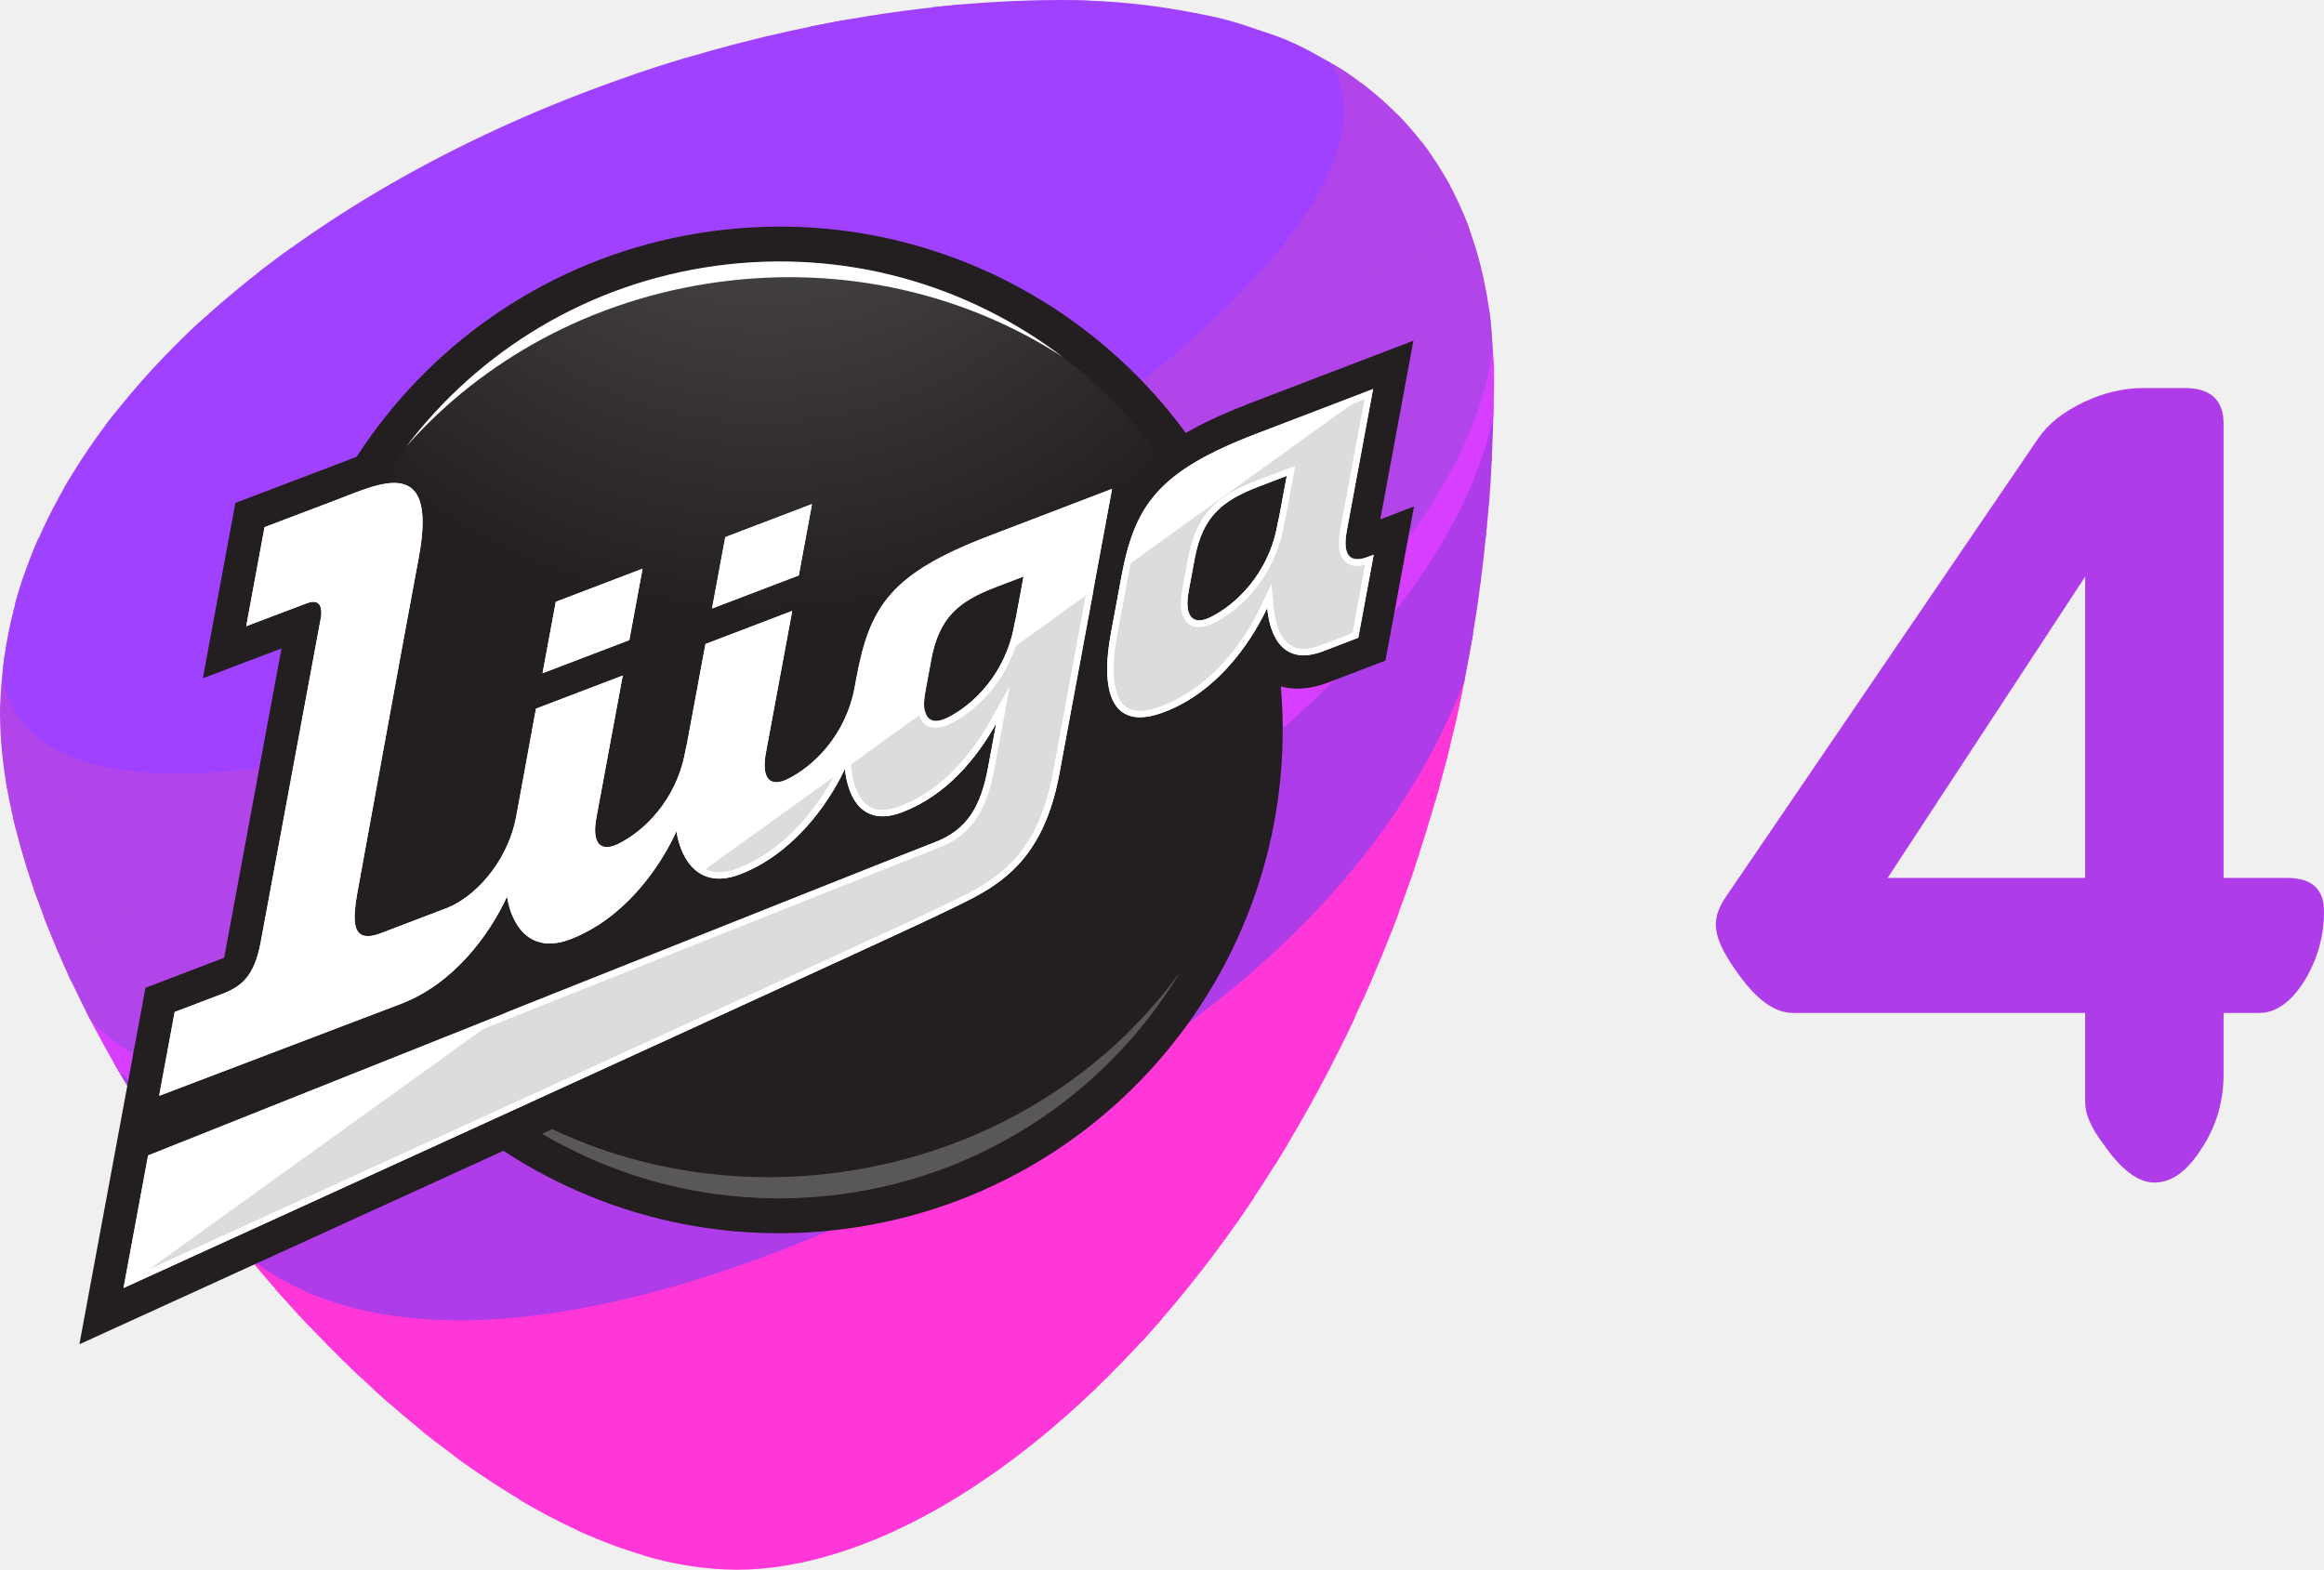
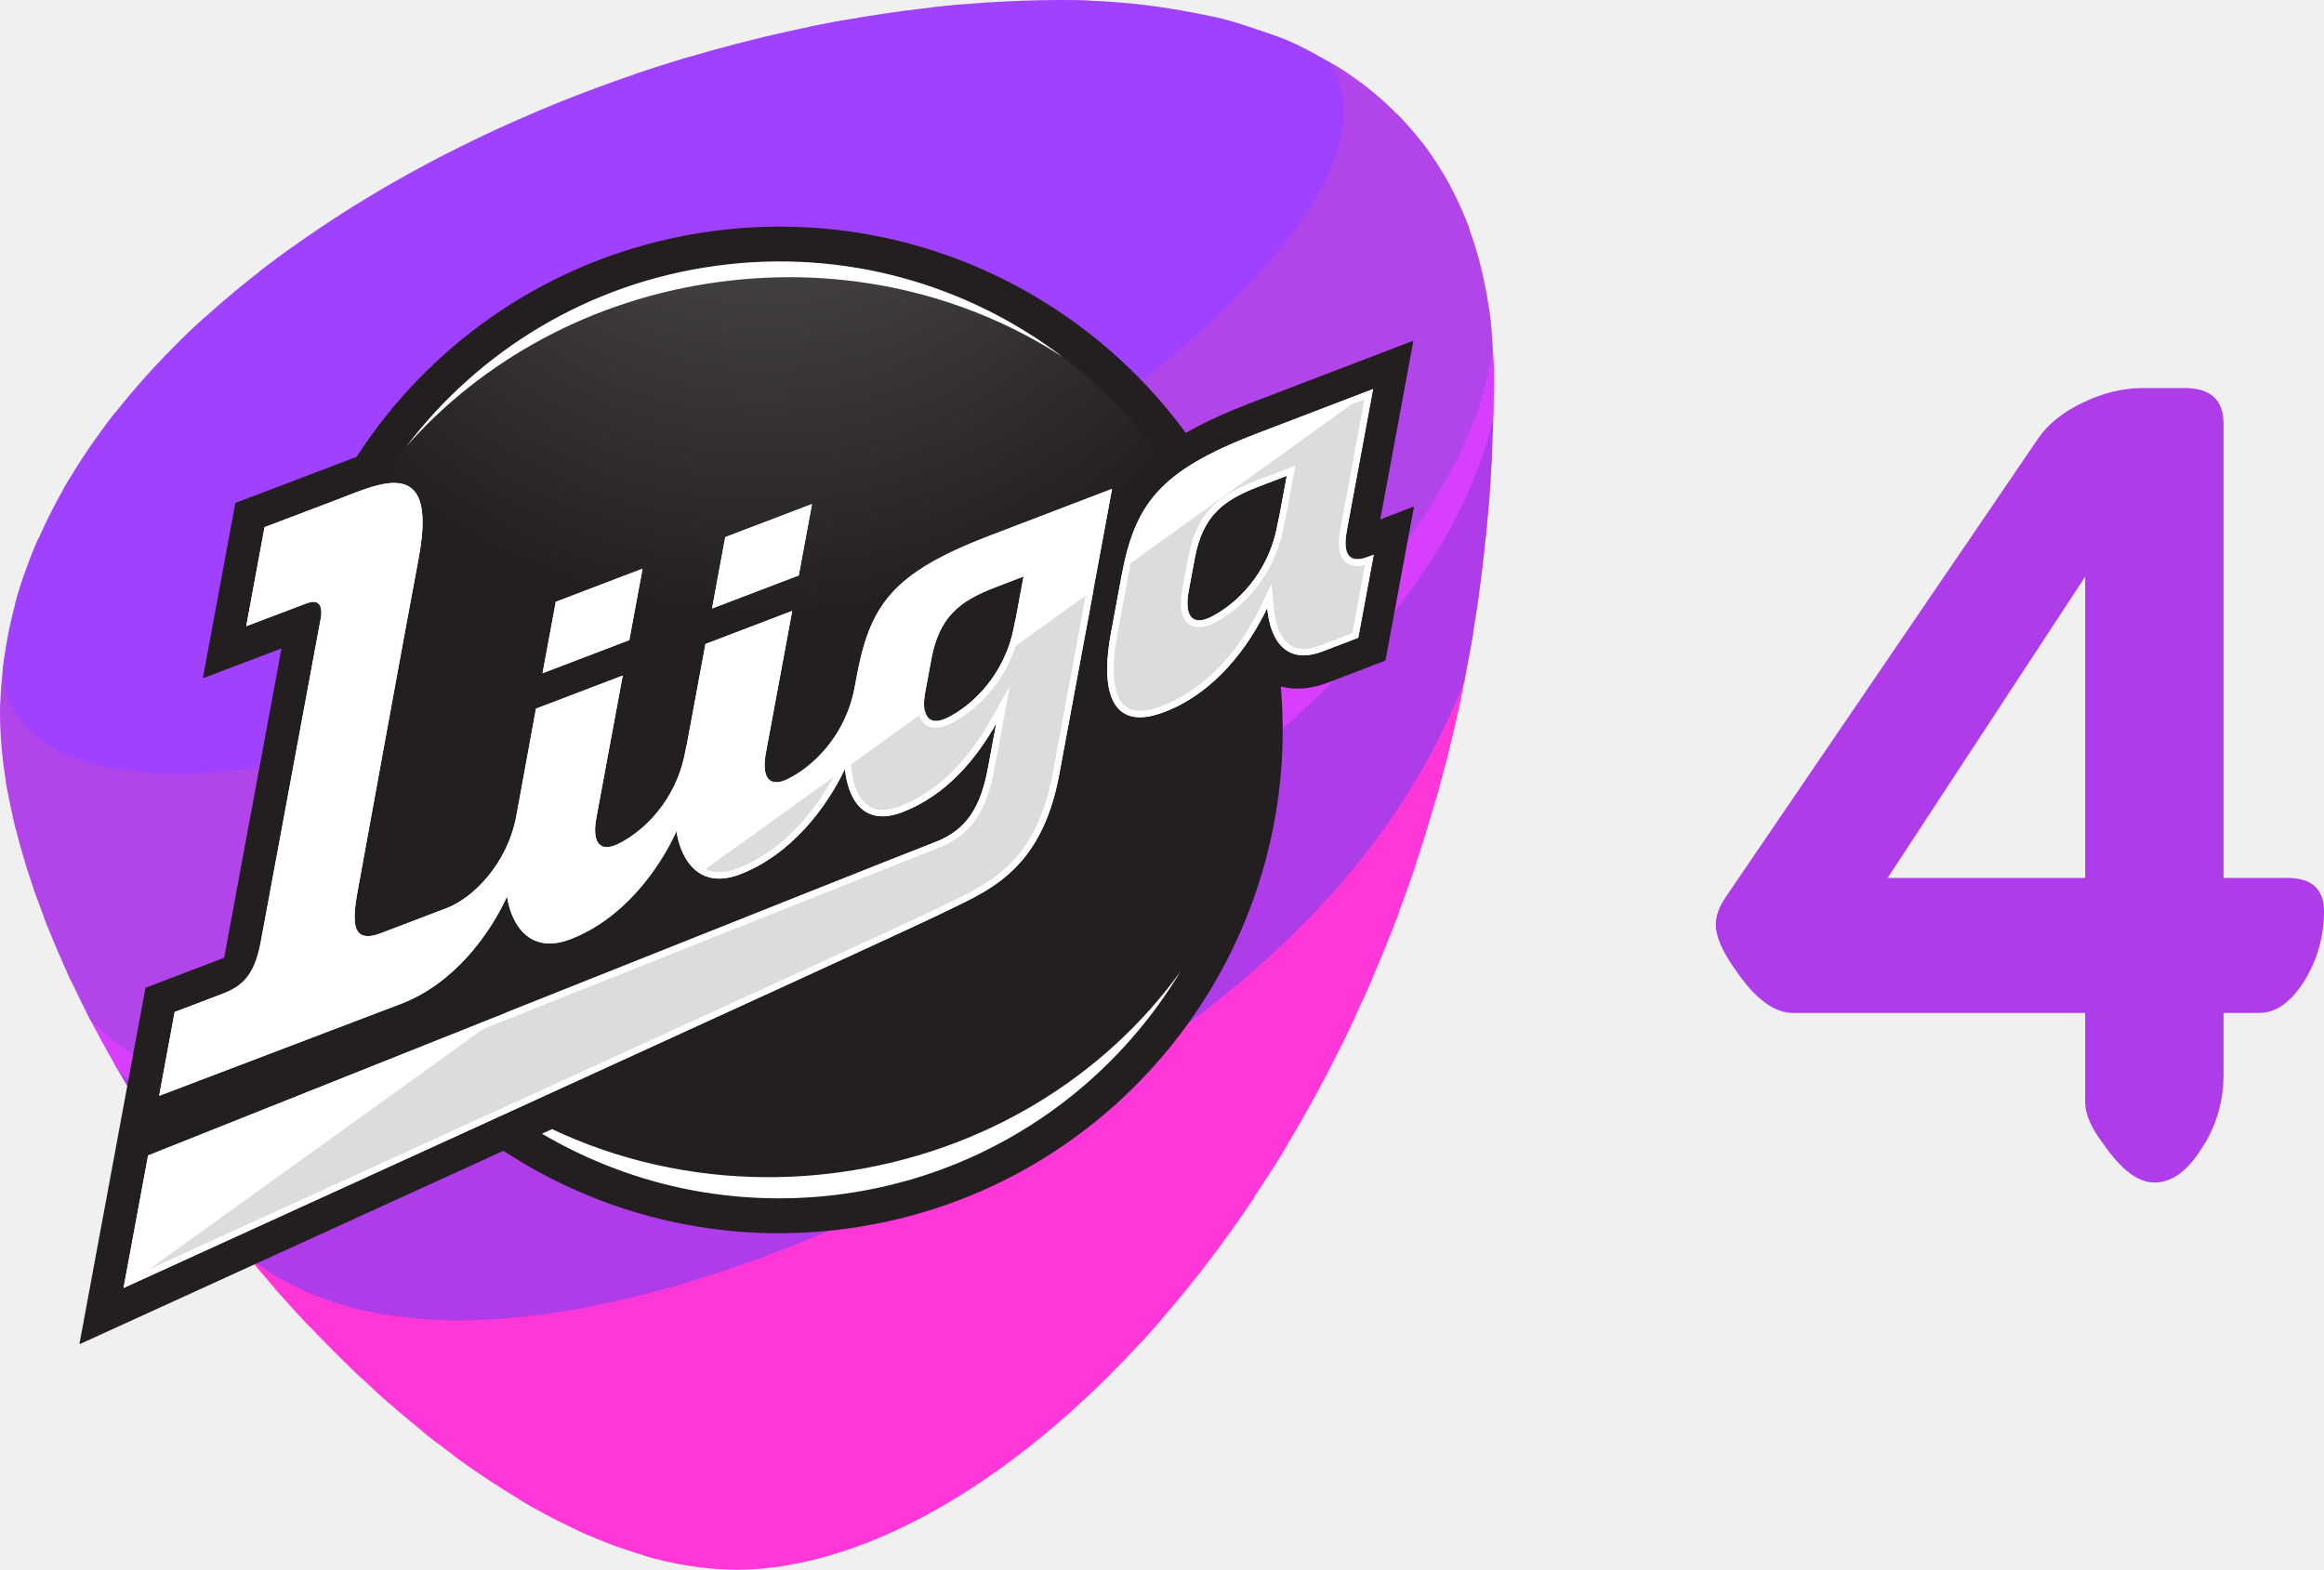
<svg xmlns="http://www.w3.org/2000/svg" data-name="Telia Pebble Icon segments RGB x50" version="1.1" viewBox="0 0 965.21 652">
  <defs>
    <clipPath id="e">
      <path d="m270.93 354.95h32.107v26.892h-32.107z" />
    </clipPath>
    <radialGradient id="b" cx="0" cy="0" r="1" gradientTransform="matrix(14.522,0,0,-14.522,287.39,386.84)" gradientUnits="userSpaceOnUse">
      <stop stop-color="#535051" offset="0" />
      <stop stop-color="#535051" offset=".12" />
      <stop stop-color="#231f20" offset="1" />
    </radialGradient>
    <clipPath id="d">
      <path d="m270.93 354.95h32.11v26.892h-32.11z" />
    </clipPath>
    <clipPath id="c">
      <path d="m270.93 354.95h32.11v26.892h-32.11z" />
    </clipPath>
-     <radialGradient id="a" cx="0" cy="0" r="1" gradientTransform="matrix(14.522,0,0,-14.522,287.39,386.84)" gradientUnits="userSpaceOnUse">
-       <stop stop-color="#7e7c7d" offset="0" />
-       <stop stop-color="#5a5758" offset="1" />
-     </radialGradient>
  </defs>
  <g transform="translate(-.0001154 152)">
    <g transform="matrix(3.0467,0,0,3.0467,-50.764,-188.56)">
      <g fill="#ff37d8">
        <path d="m175 191.85c-0.025-0.052-0.029-0.108-0.07-0.144a0.464 0.464 0 0 0-0.324-0.133 0.472 0.472 0 0 0-0.336 0.137 125.03 125.03 0 0 1-37.323 24.937c-10.7 4.671-20.2 7.041-28.234 7.041a34.173 34.173 0 0 1-3.933-0.214 0.315 0.315 0 0 0-0.053 0 0.478 0.478 0 0 0-0.469 0.383c-0.014 0.062 0.02 0.111 0.031 0.165a45.133 45.133 0 0 0 12.735 1.98c17.7 0 39.187-12.489 57.975-34.152" />
        <path d="m172.41 194.78a162.9 162.9 0 0 0 15.21-19.53c-0.029-0.055-0.04-0.114-0.091-0.15-0.086-0.063-0.177 0.1-0.273 0.1-0.144 0-0.579 0.516-0.675 0.634-11.083 14.207-33.4 33.136-60.631 41.559a74.16 74.16 0 0 1-21.445 3.728 34.945 34.945 0 0 1-8.569-0.97 0.485 0.485 0 0 0-0.122-0.015 0.477 0.477 0 0 0-0.448 0.317c-0.021 0.056 0 0.111 0 0.162a62.868 62.868 0 0 0 10.719 3.882c0.868 0.062 1.726 0.15 2.619 0.15 8.172 0 17.8-2.4 28.617-7.122a126.59 126.59 0 0 0 35.085-22.744" />
        <path d="m192.06 167.91a0.479 0.479 0 0 0-0.649 0.118c-22.076 30.267-64.026 50.6-89.355 50.6a33.676 33.676 0 0 1-14.026-2.647 0.481 0.481 0 0 0-0.2-0.044 0.474 0.474 0 0 0-0.424 0.255 0.425 0.425 0 0 0-0.018 0.192 84 84 0 0 0 9.415 4.881 36.664 36.664 0 0 0 7.7 0.811 74.959 74.959 0 0 0 21.728-3.775c25.634-7.93 47.188-25.649 59.024-39.62q3.567-5.087 6.905-10.628c-0.034-0.047-0.045-0.106-0.1-0.143" />
        <path d="m201.1 150.84a111.88 111.88 0 0 1-14.686 20.289c-21.9 24.2-61.509 43.889-88.286 43.889-7.874 0-14.12-1.271-18.809-4.53a2 2 0 0 0-0.523-0.262c-0.147 0-0.168-0.133-0.258 0a0.389 0.389 0 0 0-0.044 0.192 105.9 105.9 0 0 0 10.871 7.088 36.16 36.16 0 0 0 12.686 2.079c24.979 0 65.863-19.574 88.49-48.909a187.55 187.55 0 0 0 10.838-20.016z" />
        <path d="m203.57 145.39a0.465 0.465 0 0 0-0.21-0.049 0.486 0.486 0 0 0-0.42 0.243 112.83 112.83 0 0 1-14.793 20.64c-22.806 25.2-64.631 45.7-93.235 45.7-8.278 0-14.991-1.7-19.95-5.075a0.512 0.512 0 0 0-0.268-0.078 0.473 0.473 0 0 0-0.385 0.192c-0.043 0.052-0.033 0.118-0.05 0.181 2.251 1.814 4.519 3.5 6.8 5.094 4.552 2.436 10.233 3.741 17.076 3.741 27.47 0 66.56-19.415 88.994-44.2a103.58 103.58 0 0 0 12.685-17.882q2.006-4.107 3.858-8.4c-0.037-0.037-0.051-0.088-0.1-0.114" />
        <path d="m207.24 136.26a0.462 0.462 0 0 0-0.195-0.041 0.48 0.48 0 0 0-0.425 0.248 116.51 116.51 0 0 1-20.41 27.47c-21.488 21.181-63.588 44.043-94.137 44.043-9.774 0-17.915-2.3-23.936-6.834a0.467 0.467 0 0 0-0.653 0.074c-0.022 0.025 0 0.059-0.011 0.083q4.188 3.822 8.5 7.186c4.963 2.875 11.263 4.4 18.938 4.4 28.838 0 70.984-20.643 93.949-46.015a113.36 113.36 0 0 0 13.633-18.673c1.722-3.829 3.359-7.759 4.87-11.811-0.037-0.044-0.066-0.1-0.122-0.128" />
        <path d="m209.5 129.87a0.469 0.469 0 0 0-0.187-0.037 0.481 0.481 0 0 0-0.425 0.246 113.68 113.68 0 0 1-24.374 31.47c-27.736 24.9-68.047 42.967-95.843 42.967-9.689 0-17.61-2.123-23.552-6.311a0.477 0.477 0 0 0-0.641 0.088c-0.037 0.04-0.029 0.091-0.048 0.143 1.687 1.622 3.39 3.2 5.111 4.715 5.962 3.829 13.508 5.78 22.527 5.78 30.789 0 73.189-23.007 94.809-44.321a116.92 116.92 0 0 0 19.523-25.772c1.128-2.9 2.207-5.846 3.217-8.857-0.037-0.041-0.055-0.088-0.111-0.111" />
        <path d="m212.86 118.76a0.457 0.457 0 0 0-0.155-0.026 0.47 0.47 0 0 0-0.438 0.295c-5.766 13.74-17.064 28.433-30.217 39.3-29.6 24.437-69.178 41.507-96.261 41.507-12.053 0-21.694-2.942-28.379-9.16a0.468 0.468 0 0 0-0.324-0.125 0.507 0.507 0 0 0-0.249 0.1c2.921 3.192 5.922 6.252 8.995 9.135 5.942 3.775 13.3 5.7 22.845 5.7 28.012 0 68.587-18.173 96.481-43.21a114.26 114.26 0 0 0 23.806-30.412q2.19-6.332 4.011-12.995c-0.037-0.031-0.059-0.079-0.115-0.1" />
        <path d="m214.18 113.68a0.423 0.423 0 0 0-0.158-0.028 0.486 0.486 0 0 0-0.435 0.273c-5.969 12.656-14.207 26.468-33.918 41.7-31.822 24.595-69.741 40.487-96.589 40.487-11.706 0-21.189-2.89-28.187-8.586a0.46 0.46 0 0 0-0.3-0.106 0.469 0.469 0 0 0-0.345 0.147c-0.041 0.04-0.041 0.1-0.064 0.155 1.443 1.64 2.906 3.262 4.394 4.839 6.757 5.445 15.869 8.232 27.2 8.232 27.283 0 67.117-17.16 96.866-41.725 12.781-10.55 23.766-24.676 29.763-38.1 0.671-2.362 1.312-4.751 1.906-7.171a0.463 0.463 0 0 0-0.137-0.116" />
        <path d="m216.47 103.12c-0.042-0.011-0.085-0.017-0.129-0.018-0.199 1e-3 -0.377 0.124-0.449 0.309-6.945 18.407-19.778 34.228-39.211 48.369-33.31 24.222-70.642 39.273-97.438 39.273-12.185 0-21.962-3.057-29.062-9.1-0.087-0.073-0.197-0.112-0.31-0.111-0.124-1e-3 -0.244 0.048-0.332 0.136-0.039 0.037-0.039 0.088-0.065 0.133 1.913 2.359 3.876 4.668 5.889 6.927 7.1 5.319 16.382 8.029 27.721 8.029 27.046 0 65.19-15.973 97.176-40.689 19.194-14.831 27.6-28.333 33.57-40.749 1.039-4.055 1.639-6.445 2.44-10.67-0.044-0.031 0.251-1.825 0.199-1.842" />
      </g>
      <g fill="#ae3ce8">
        <path d="m217.35 98.219a0.477 0.477 0 0 0-0.128-0.02 0.484 0.484 0 0 0-0.446 0.3c-7.2 18.229-21.55 34.966-42.646 49.745-26.423 18.52-66.018 38.3-97.884 38.3-12.437 0-22.422-3.092-29.68-9.2a0.469 0.469 0 0 0-0.31-0.111 0.456 0.456 0 0 0-0.33 0.133c-0.037 0.037-0.041 0.091-0.063 0.136q2.264 2.981 4.635 5.868c7.236 5.725 16.865 8.63 28.748 8.63 26.985 0 64.538-15.121 98-39.462 19.154-13.934 31.908-29.527 39.027-47.581q0.657-3.3 1.219-6.646c-0.047-0.035-0.081-0.087-0.14-0.1" />
        <path d="m218.58 89.678c-0.036-0.01-0.073-0.015-0.111-0.015-0.2-3.35e-4 -0.379 0.123-0.449 0.31-7.744 20.606-23.743 38.953-47.548 54.531-35.754 23.4-71.187 36.815-97.209 36.815-13.276 0-23.823-3.458-31.347-10.285-0.182-0.161-0.456-0.161-0.638 0-0.037 0.037-0.041 0.088-0.068 0.13 1.771 2.529 3.604 5.024 5.5 7.486 7.426 5.883 17.311 8.859 29.523 8.859 32.092 0 71.888-19.873 98.436-38.474 20.849-14.608 35.12-31.143 42.524-49.146 0.575-3.329 0.895-5.226 1.315-8.646-0.038-0.043 0.125-1.54 0.071-1.562" />
        <path d="m219.24 83.566a0.417 0.417 0 0 0-0.1-8e-3 0.477 0.477 0 0 0-0.457 0.339c-5.669 18.859-23.81 39.049-51.089 56.854-33.486 21.864-72.186 35.99-98.6 35.99-13.2 0-23.26-3.318-29.909-9.861a0.475 0.475 0 0 0-0.638-0.032c-0.041 0.037-0.048 0.088-0.075 0.128q1.8 2.72 3.691 5.386c7.7 6.579 18.154 9.912 31.2 9.912 26.2 0 61.829-13.473 97.732-36.969 23.614-15.453 39.568-33.647 47.519-54.062 0.329-2.51 0.6-5.043 0.845-7.6-0.044-0.028-0.073-0.069-0.125-0.08" />
        <path d="m220.07 72.793c-0.277-0.106-0.582 0.062-0.641 0.352-4.347 21.229-25.2 44.8-55.781 63.055-37.887 22.614-72.393 35.066-97.16 35.066-13.679 0-24.32-3.725-31.632-11.076-0.169-0.17-0.438-0.187-0.627-0.041-0.048 0.034-0.06 0.1-0.09 0.144 1.6 2.661 3.3 5.308 5.065 7.928 6.879 6.289 16.855 9.479 29.795 9.479 26.582 0 65.495-14.185 99.124-36.144 26.876-17.55 44.924-37.439 51.058-56.156 0.427-4.137 0.651-6.392 0.832-10.65-0.019-0.013 0.078-1.949 0.057-1.959" />
        <path d="m220.26 67.148c-0.049-0.022-0.081-0.064-0.14-0.072h-0.049a0.476 0.476 0 0 0-0.467 0.388c-4.261 21.8-25.2 44.807-58.962 64.8-36.473 21.591-72.127 33.98-97.83 33.98-13.083 0-23.135-3.133-29.877-9.3a0.473 0.473 0 0 0-0.325-0.125 0.461 0.461 0 0 0-0.3 0.108c-0.033 0.025-0.036 0.069-0.064 0.1 0.842 1.482 1.71 2.952 2.606 4.423 7.529 7.159 18.125 10.779 31.635 10.779 24.932 0 59.61-12.5 97.647-35.2 30.147-17.99 50.87-41.16 55.877-62.279q0.188-3.765 0.248-7.592" />
      </g>
      <path d="m219.87 57.238h-0.012c-0.251 5.22e-4 -0.459 0.196-0.475 0.446-1.467 21.791-25.521 48.487-62.774 69.662-37.5 21.309-71.975 33.047-97.091 33.047-13.789 0-24.015-3.534-30.39-10.506-0.092-0.1-0.221-0.156-0.356-0.155-0.096-1.1e-4 -0.191 0.028-0.271 0.081-0.046 0.034-0.057 0.086-0.088 0.125 1.386 2.728 2.887 5.46 4.469 8.183 6.911 6 16.96 9.073 29.931 9.073 25.868 0 61.7-12.434 98.319-34.113 33.324-19.735 54.213-42.452 59.091-64.127 0.044-1.762 0.111-3.517 0.111-5.3 0-1.799-0.023-2.275-0.205-4.321" fill="#d83eff" />
      <g fill="#b245e9">
        <path d="m220.13 59.331c-0.142-2.889-0.254-4.233-0.791-7.075-0.047-0.029-0.329-1.58-0.384-1.587h-0.042c-0.244 0.019-0.434 0.221-0.438 0.466-0.425 22.09-23.791 47.547-65.811 71.684-35.873 20.606-70.841 32.42-95.941 32.42-13.842 0-23.989-3.571-30.156-10.612-0.157-0.176-0.419-0.213-0.619-0.088-0.041 0.025-0.053 0.077-0.083 0.114 0.982 2.135 2.02 4.28 3.133 6.433 6.595 6.793 16.835 10.266 30.518 10.266 25.278 0 59.93-11.781 97.563-33.176 36.646-20.83 60.555-47.037 63.049-68.843" />
        <path d="m219.34 52.259a51.338 51.338 0 0 0-3.015-10.69 0.414 0.414 0 0 0-0.133 0.018 0.481 0.481 0 0 0-0.339 0.548c4.084 21.883-22.479 51.582-67.665 75.666-37.435 19.943-71.241 30.925-95.192 30.925-14.4 0-24.374-3.934-29.643-11.7a0.471 0.471 0 0 0-0.4-0.206 0.479 0.479 0 0 0-0.223 0.052c-0.05 0.027-0.073 0.086-0.105 0.125q1.67 4.342 3.736 8.77c6.4 6.9 16.582 10.428 30.357 10.428 25.26 0 60.4-11.865 96.42-32.55 41.629-23.913 65.037-49.208 66.2-71.389" />
        <path d="m216.9 43.014a44.355 44.355 0 0 0-3.086-6.644c-0.022 0-0.03-0.03-0.052-0.03a0.5 0.5 0 0 0-0.147 0.022 0.479 0.479 0 0 0-0.325 0.536c3.775 21.81-21.948 49.943-68.8 75.257-36.1 19.5-70.613 30.69-94.684 30.69-13.046 0-22.419-3.229-27.863-9.587a0.465 0.465 0 0 0-0.361-0.167 0.472 0.472 0 0 0-0.241 0.063c-0.035 0.018-0.043 0.055-0.069 0.081q0.855 2.477 1.853 4.991c5.633 7.611 15.631 11.457 29.877 11.457 24.106 0 58.071-11.022 95.639-31.041 44.859-23.908 71.418-53.442 68.259-75.628" />
        <path d="m214.28 37.215a41.731 41.731 0 0 0-3.782-5.846 0.484 0.484 0 0 0-0.159 0.04 0.479 0.479 0 0 0-0.2 0.6c7.583 18.11-23.344 51.389-70.41 75.762-35.125 18.192-68.632 28.629-91.925 28.629-15.172 0-25.08-4.428-28.65-12.8a0.483 0.483 0 0 0-0.442-0.29 0.5 0.5 0 0 0-0.146 0.022c-0.057 0.022-0.088 0.074-0.133 0.111a97.183 97.183 0 0 0 3.217 10.87c5.684 6.281 15.132 9.493 28.16 9.493 24.226 0 58.9-11.228 95.137-30.8 46.9-25.341 72.737-53.617 69.336-75.783" />
        <path d="m211.32 32.5a40.869 40.869 0 0 0-4.188-4.942 0.39 0.39 0 0 0-0.147 0.05 0.481 0.481 0 0 0-0.148 0.6c8.811 17.187-21.14 48.347-71.218 74.093-34.734 17.87-67.687 28.114-90.414 28.114-13.623 0-22.865-3.841-26.718-11.1-0.105-0.2-0.2-0.4-0.3-0.6a0.536 0.536 0 0 0-0.465-0.3 0.375 0.375 0 0 0-0.125 0.019 0.432 0.432 0 0 0-0.136 0.1c0.334 2.064 0.781 4.183 1.315 6.335 4.1 8.176 14.046 12.492 29.027 12.492 23.437 0 57.1-10.472 92.363-28.733 46.793-24.23 77.655-57.384 71.152-76.117" />
        <path d="m207.99 28.483a42.538 42.538 0 0 0-5.743-5.172 0.5 0.5 0 0 0-0.169 0.061 0.477 0.477 0 0 0-0.111 0.59c1.865 3.461 2.065 7.621 0.6 12.361-5.227 16.882-30.5 38.728-65.98 57.021-36.186 18.661-71.346 29.8-94.06 29.8-12.207 0-20.062-3.137-23.35-9.328a17.285 17.285 0 0 1-1.8-5.742 0.482 0.482 0 0 0-0.478-0.411h-0.029c-0.053 0-0.086 0.046-0.133 0.064-0.018 0.559-0.075 1.114-0.075 1.676a59.427 59.427 0 0 0 1.038 10.451c4.064 7.531 13.566 11.517 27.5 11.517 22.875 0 55.987-10.282 90.853-28.212 49.911-25.665 79.881-56.873 71.936-74.676" />
        <path d="m203.48 36.592c1.5-4.837 1.293-9.105-0.528-12.721-1.864-1.427-2.974-2.263-5.032-3.392-0.039 0.022-0.95-0.428-0.98-0.394-0.152 0.167-0.164 0.419-0.029 0.6 0.158 0.219 0.3 0.435 0.438 0.658 1.781 2.97 2.047 6.582 0.8 10.73-5.083 16.886-34.713 41.156-72.058 59.03-33.247 15.913-65.126 25.415-85.268 25.415-11.634 0-19.008-3.054-21.915-9.08-0.769-1.786-1.115-3.725-1.012-5.666 4e-3 -0.253-0.19-0.466-0.442-0.486h-0.037c-0.043 0-0.076 0.032-0.114 0.043-0.396 2.62-0.607 5.264-0.63 7.914 0.303 1.748 0.862 3.441 1.66 5.025 3.465 6.526 11.6 9.834 24.192 9.834 22.858 0 58.185-11.182 94.5-29.908 35.705-18.413 61.17-40.484 66.456-57.6" />
      </g>
      <g fill="#a041ff">
        <path d="m199.06 32.349c1.331-4.42 1.032-8.287-0.892-11.5-0.074-0.125-0.166-0.251-0.247-0.37-3.516-2-5.534-3.087-9.396-4.288l-1.866-0.419c-0.093 0.233 8e-3 0.499 0.232 0.612 1.415 0.588 2.658 1.525 3.612 2.724 1.541 2.372 1.825 5.323 0.845 8.766-4.516 15.838-35.194 40.178-72.943 57.874-31.251 14.652-59.629 23.052-77.856 23.052-10.816 0-17.815-2.949-20.241-8.523-0.843-1.941-0.962-4.541-0.358-7.728 0.166-0.54 0.343-1.079 0.524-1.615 0.082-0.248-0.052-0.516-0.3-0.6-0.048-0.018-0.098-0.026-0.149-0.026-0.027 0-0.039 0.04-0.064 0.044-1.443 4.157-2.42 8.463-2.911 12.836 0.034 1.605 0.373 3.19 1 4.668 3.082 6.384 10.744 9.618 22.777 9.618 20.278 0 52.31-9.535 85.68-25.506 37.571-17.983 67.407-42.5 72.561-59.618" />
        <path d="m192.26 28.14c1.062-3.721 0.737-6.938-0.962-9.549-0.734-0.998-1.682-1.818-2.776-2.4-3.418-1.185-5.125-1.717-8.685-2.359l-1.999-0.23c-0.064 0.242 0.07 0.492 0.306 0.573 2.555 0.889 4.247 2.009 5.035 3.335 1.2 2 1.353 4.521 0.457 7.485-4.36 14.519-31.694 36.339-66.465 53.073-30.544 14.7-58.3 23.127-76.148 23.127-9.731 0-16.14-2.586-18.527-7.474-1.03-2.11-1.067-4.711-0.116-7.734 0.075-0.243-0.053-0.502-0.291-0.59-0.053-0.021-0.109-0.031-0.166-0.029-0.011 0-0.015 0.015-0.022 0.015-1.252 2.825-2.297 5.737-3.126 8.713-0.356 2.209-0.13 4.472 0.656 6.567 2.59 5.953 9.89 9.1 21.117 9.1 18.632 0 46.425-8.222 78.257-23.142 38.592-18.092 68.8-42.141 73.457-58.479" />
        <path d="m184.56 25.268c0.969-3.231 0.784-6.009-0.553-8.251a8.738 8.738 0 0 0-4.162-3.185 90.79 90.79 0 0 0-17.594-1.808 0.438 0.438 0 0 0-0.078 0.169 0.48 0.48 0 0 0 0.418 0.507c5.728 0.675 9.4 2.169 10.638 4.317a7.712 7.712 0 0 1 0.313 6.331c-4.051 12.894-30.179 32.859-63.539 48.552-27.962 13.154-51.923 20.4-67.475 20.4-8.591 0-14.008-2.2-16.1-6.55-1.073-2.215-1-4.888 0.208-7.942a0.478 0.478 0 0 0-0.219-0.6 0.509 0.509 0 0 0-0.212-0.054 71.406 71.406 0 0 0-5.162 10.357 10.266 10.266 0 0 0 0.6 6.624c2.594 5.319 9.116 8.014 19.388 8.014 17.983 0 45.888-8.467 76.558-23.225 35-16.841 62.531-38.9 66.969-53.656" />
        <path d="m174.45 23.634a8.641 8.641 0 0 0-0.4-7.1c-1.219-2.114-4.234-3.6-8.965-4.435-1.261-0.046-2.517-0.1-3.789-0.1a162.02 162.02 0 0 0-17.631 1.008c-0.022 0.065-0.063 0.118-0.056 0.184a0.477 0.477 0 0 0 0.476 0.443h0.018c1.1-0.046 2.172-0.072 3.2-0.072 7.778 0 12.784 1.333 14.1 3.753a6.574 6.574 0 0 1 0.181 5.291c-3.539 10.841-27.194 28.443-57.525 42.805-23.909 11.317-45.6 17.81-59.511 17.81-7.282 0-11.974-1.819-13.571-5.266-1.087-2.348-0.518-5.387 1.7-9.033a0.478 0.478 0 0 0-0.136-0.641 0.4 0.4 0 0 0-0.159-0.05 84.238 84.238 0 0 0-6.938 10.2 10.165 10.165 0 0 0 0.112 7.73c2.269 4.7 7.977 7.085 16.964 7.085 15.691 0 39.8-7.273 67.881-20.485 33.584-15.8 59.923-36 64.047-49.132" />
        <path d="m147.72 12.615a179.89 179.89 0 0 0-20.562 3.012 0.415 0.415 0 0 0-0.036 0.173 0.473 0.473 0 0 0 0.469 0.4 0.5 0.5 0 0 0 0.069 0 62.208 62.208 0 0 1 8.874-0.721c5.913 0 9.754 1.279 10.808 3.6 3.579 7.9-18.07 25.735-48.274 39.747-20.097 9.323-39.768 15.114-51.333 15.114-5.445 0-8.91-1.274-10.027-3.685-1.47-3.163 1.037-8.229 7.055-14.258a0.475 0.475 0 0 0 7e-3 -0.667 0.438 0.438 0 0 0-0.177-0.075 105.06 105.06 0 0 0-13.452 14.586c-1.707 3.332-2.106 6.2-1.032 8.519 1.768 3.808 6.757 5.821 14.439 5.821 14.047 0 35.889-6.527 59.92-17.9 31.036-14.7 54.355-32.126 58.023-43.375a7.452 7.452 0 0 0-0.251-6.04c-1.866-3.436-8.83-4.213-14.521-4.247" />
        <path d="m148.21 18.679c-1.234-2.727-5.271-4.164-11.678-4.164-1.559 0-3.288 0.109-5.095 0.28a196.42 196.42 0 0 0-28.243 7.335c0 0.064-0.033 0.119-0.015 0.18a0.48 0.48 0 0 0 0.457 0.332 0.485 0.485 0 0 0 0.14-0.018c7.644-2.325 14.29-3.552 19.217-3.552 4.395 0 7.169 0.984 8.029 2.842 2.772 5.979-13.941 19.652-37.255 30.478-15.5 7.2-30.782 11.671-39.876 11.671-4.2 0-6.862-0.955-7.7-2.755-1.434-3.1 2.33-8.493 10.321-14.812a0.483 0.483 0 0 0 0.087-0.665c-0.042-0.052-0.111-0.048-0.166-0.083a130.68 130.68 0 0 0-14.99 12.452c-4.405 5.137-6.015 9.406-4.6 12.456 1.3 2.812 4.969 4.239 10.892 4.239 11.875 0 31.217-5.684 51.74-15.206 31.711-14.717 52.664-32.348 48.734-41.011" />
        <path d="m131.88 21.512c-1.04-2.254-4.035-3.4-8.894-3.4a58.426 58.426 0 0 0-12.966 1.822c-21.341 6.409-41.68 16.436-57.908 29.035-5.73 5.262-8.18 9.743-6.79 12.736 1.016 2.2 3.9 3.31 8.565 3.31 9.22 0 24.655-4.507 40.276-11.763 24.6-11.422 40.812-25.067 37.716-31.745m-43.683 24.148c-10.4 4.779-20.4 7.745-26.1 7.745-2.356 0-3.836-0.505-4.276-1.467-1.469-3.2 7.942-11.677 24.29-19.183 10.04-4.61 19.919-7.474 25.784-7.474 2.541 0 4.13 0.535 4.595 1.546 1.4 3.05-7.488 11.118-24.29 18.833" />
        <path d="m113.36 26.424c-0.641-1.4-2.48-2.107-5.462-2.107-5.994 0-16.028 2.9-26.181 7.564-13.864 6.365-26.919 15.755-24.762 20.452 0.616 1.344 2.348 2.024 5.145 2.024 5.824 0 15.984-3 26.5-7.833 13.952-6.4 26.934-15.366 24.763-20.1m-13.391 4.329c-0.49 1.769-5.428 5.651-13.918 9.643-6.609 3.115-12.966 5.122-16.2 5.122-0.9 0-1.531-0.17-1.729-0.459a0.588 0.588 0 0 1-0.033-0.528c0.505-1.819 5.548-5.871 13.9-9.8 6.421-3.022 12.732-4.974 16.081-4.974 0.974 0 1.65 0.177 1.858 0.49a0.555 0.555 0 0 1 0.037 0.51" />
        <path d="m100.73 29.712c-0.411-0.616-1.279-0.918-2.654-0.918-3.476 0-9.95 1.991-16.486 5.07-7.806 3.674-13.733 7.953-14.415 10.41a1.53 1.53 0 0 0 0.162 1.315c0.4 0.6 1.222 0.886 2.525 0.886 3.354 0 9.874-2.046 16.6-5.212 6.631-3.122 13.669-7.5 14.429-10.252a1.523 1.523 0 0 0-0.162-1.3" />
      </g>
    </g>
    <g transform="matrix(1.304 0 0 1.304 .0011774 -152)">
      <g transform="matrix(13.238,0,0,-13.238,-3561.3,5126.9)">
        <g clip-path="url(#e)">
          <g transform="translate(302.23,374.79)">
            <path d="m0 0 0.797 4.3-3.909-1.496c-1.08-0.414-1.827-0.818-2.384-1.298l0.089 0.481-4.155-1.592c-1.363-0.522-2.194-1.029-2.779-1.696-0.678-0.773-0.918-1.671-1.077-2.527l-0.04-0.215c-0.069-0.377-0.219-0.669-0.383-0.888l1.214 6.55-3.835-1.464s-1.058-5.672-1.074-5.759c-0.07-0.377-0.219-0.668-0.383-0.888l1.215 6.554-3.836-1.463-1.061-5.757c-0.163-0.823-0.733-1.293-0.985-1.392-0.092-0.036-0.711-0.272-1.216-0.465 0.018 0.112 1.163 6.396 1.482 8.095 0.194 1.041 0.127 1.732-0.211 2.177-0.164 0.215-0.477 0.472-1.035 0.472-0.502 0-1.024-0.204-1.485-0.385l-2.495-0.948-0.109-0.587-0.442-2.382-0.232-1.251 1.892 0.718-1.379-7.442-1.893-0.722-1.59-8.578s19.961 9.099 20.897 9.565c0.097 0.049 0.197 0.097 0.303 0.147 0.58 0.278 1.238 0.592 1.837 1.199 0.687 0.696 1.129 1.613 1.349 2.803l0.155 0.833c0.222-0.172 0.501-0.262 0.828-0.262 0.265 0 0.559 0.062 0.875 0.183 0.943 0.361 1.65 0.998 2.16 1.638 0.241-0.215 0.546-0.331 0.902-0.331 0.235 0 0.489 0.052 0.753 0.153l1.364 0.523 0.688 3.708-0.812-0.311" fill="#231f20" />
          </g>
          <g transform="translate(299.77,371.36)">
            <path d="m0 0c0.903-6.626-3.736-12.731-10.362-13.634s-12.73 3.737-13.634 10.362c-0.903 6.627 3.736 12.73 10.362 13.634 6.626 0.903 12.731-3.736 13.634-10.362" fill="#231f20" />
          </g>
        </g>
      </g>
      <g transform="matrix(13.238,0,0,-13.238,-3561.3,5126.9)">
        <path d="m278.17 375.62c0.118 0.026 0.232 0.042 0.337 0.042 0.524 0 0.855-0.387 0.593-1.791-0.47-2.503-1.253-6.842-1.413-7.709-0.136-0.733-0.274-1.403 0.187-1.403 0.085 0 0.189 0.022 0.318 0.071 0 0 1.454 0.553 1.611 0.614 0.596 0.235 1.414 1.026 1.64 2.184l0.477 2.604 2.087 0.795-0.634-3.417c-0.086-0.467 0.011-0.71 0.251-0.71 0.078 0 0.171 0.026 0.279 0.079 0.595 0.292 1.388 1.032 1.606 2.207 0.015 0.085 0.031 0.153 0.044 0.206l0.445 2.395 2.086 0.796-0.633-3.412c-0.086-0.467 0.012-0.71 0.251-0.71 0.079 0 0.172 0.026 0.279 0.08 0.596 0.292 1.389 1.031 1.607 2.205 0.012 0.063 0.039 0.215 0.039 0.215 0.322 1.735 0.821 2.518 3.192 3.425l1.09 0.418 1.774 0.678 0.097 0.038-0.464-2.498 2e-3 1e-3 -0.366-1.977-0.051-0.27c-0.123-0.669-0.289-1.568-0.392-2.12-0.447-2.412-1.781-2.826-2.911-3.389-0.472-0.235-5.491-2.532-10.332-4.745 1.295-0.917 2.791-1.568 4.41-1.873-1.285 0.243-2.503 0.71-3.608 1.359l0.242 0.111c1.571-0.743 3.344-1.156 5.202-1.156 0.565 0 1.138 0.038 1.715 0.117 3.468 0.473 6.385 2.308 8.202 4.831-0.65-1.079-1.478-2.046-2.45-2.855 2.485 2.067 4.067 5.182 4.067 8.667 0 0.645-0.055 1.279-0.158 1.895-0.456-0.607-1.066-1.166-1.846-1.465-0.228-0.086-0.423-0.127-0.589-0.127h-2e-3c-0.779-1e-3 -0.908 0.893-0.698 2.023l0.25 1.35c0.201 1.081 0.494 1.801 1.26 2.41-2.004 3.118-5.504 5.184-9.487 5.184-4.062 0-7.623-2.15-9.606-5.373m8.304-1.261 2.087 0.796-0.319-1.717-2.086-0.795zm-4.077-1.556 2.086 0.795-0.318-1.717-2.087-0.795zm15.367 1.032-0.143-0.774c-0.086-0.467 0.011-0.71 0.25-0.71 0.078 0 0.171 0.026 0.279 0.078 0.153 0.076 0.32 0.181 0.486 0.316-0.171 0.615-0.392 1.208-0.659 1.775-0.093-0.192-0.162-0.417-0.213-0.685m-4.793-0.682c-0.882-0.338-1.353-0.726-1.541-1.74l-0.144-0.774c-0.038-0.211-0.04-0.377-8e-3 -0.495l2e-3 1e-3c0.039-0.143 0.128-0.216 0.258-0.216 0.078 0 0.171 0.026 0.278 0.079 0.596 0.293 1.389 1.033 1.607 2.207 0.015 0.086 0.03 0.152 0.044 0.206l0.183 0.992zm-2.239-5.413c-0.178-0.067-0.334-0.098-0.473-0.098h-2e-3c-0.589 0-0.844 0.554-0.905 1.144-4e-3 -7e-3 -7e-3 -0.015-0.012-0.023l3e-3 2e-3c-0.443-0.929-1.295-2.051-2.517-2.52-0.184-0.07-0.349-0.101-0.497-0.101h-2e-3c-0.618 0-0.935 0.552-1.028 1.139-0.432-0.944-1.296-2.117-2.553-2.598-0.184-0.07-0.349-0.102-0.498-0.102-0.614-1e-3 -0.931 0.545-1.025 1.128-0.434-0.941-1.295-2.1-2.547-2.579-0.01-4e-3 -0.022-8e-3 -0.033-0.012 0.233-0.322 0.483-0.632 0.748-0.927 5.24 2.089 11.668 4.648 12.128 4.823 0.786 0.298 1.108 0.885 1.276 1.794 0.011 0.057 0.099 0.533 0.199 1.071-0.476-0.846-1.191-1.73-2.262-2.141m4.2-6.724c0.016 0.013 0.032 0.027 0.047 0.04-0.015-0.014-0.031-0.027-0.047-0.04m-0.012-9e-3c4e-3 3e-3 8e-3 7e-3 0.012 9e-3 -4e-3 -2e-3 -8e-3 -6e-3 -0.012-9e-3m-0.018-0.015 0.018 0.015-0.018-0.015m-0.018-0.014c6e-3 4e-3 0.012 9e-3 0.018 0.014-6e-3 -5e-3 -0.012-9e-3 -0.018-0.014m-0.052-0.043c0.017 0.015 0.035 0.028 0.052 0.043-0.017-0.015-0.035-0.028-0.052-0.043m-5.533-2.378c-0.267-0.036-0.533-0.063-0.797-0.08 1.492 0.094 2.905 0.479 4.183 1.099-1.041-0.504-2.178-0.854-3.386-1.019" fill="url(#b)" />
      </g>
      <g transform="matrix(13.238,0,0,-13.238,-3561.3,5126.9)">
        <g clip-path="url(#d)">
          <g transform="translate(286.3,380.5)">
            <path d="m0 0c3.052 0.416 5.976-0.3 8.288-1.802-2.296 1.745-5.258 2.614-8.341 2.193-3.084-0.42-5.706-2.051-7.451-4.347 1.825 2.067 4.451 3.54 7.504 3.956" fill="#fff" />
          </g>
          <g transform="translate(299.98,375.84)">
            <path d="m0 0-0.679-0.26c-0.883-0.338-1.354-0.726-1.542-1.74l-0.143-0.773c-0.115-0.621 0.095-0.846 0.53-0.632 0.595 0.293 1.388 1.033 1.606 2.207 0.016 0.086 0.03 0.153 0.044 0.206l0.184 0.992m2.085-1.905-0.369-1.992-0.132-0.05c-0.01-4e-3 -0.021-8e-3 -0.032-0.012-0.225-0.087-0.407-0.157-0.681-0.261-0.927-0.355-1.276 0.317-1.342 1.046-0.442-0.93-1.248-2.038-2.473-2.507-1.298-0.497-1.541 0.525-1.287 1.896l0.251 1.35c0.321 1.735 0.885 2.542 3.255 3.45l2.698 1.032 0.098 0.038-0.631-3.402c-0.113-0.609 0.073-0.804 0.507-0.64l0.138 0.052m-8.418-0.516-0.68-0.261c-0.882-0.337-1.353-0.726-1.541-1.739l-0.143-0.774c-0.115-0.62 0.095-0.845 0.53-0.631 0.595 0.293 1.388 1.032 1.606 2.207 0.016 0.086 0.03 0.152 0.044 0.206l0.184 0.992m2.032 2.069 0.097 0.037-0.829-4.473-0.051-0.27c-0.124-0.669-0.29-1.568-0.393-2.121-0.447-2.412-1.781-2.825-2.911-3.388-0.931-0.464-19.599-8.973-19.599-8.973l0.591 3.187s18.146 7.237 18.932 7.534c0.785 0.299 1.107 0.885 1.276 1.795 0.011 0.057 0.1 0.536 0.2 1.075-0.477-0.846-1.193-1.734-2.266-2.144-0.932-0.357-1.302 0.316-1.378 1.045-0.44-0.933-1.296-2.069-2.527-2.541-0.952-0.364-1.411 0.31-1.525 1.038-0.432-0.944-1.297-2.117-2.554-2.599-0.947-0.362-1.406 0.303-1.523 1.027-0.434-0.941-1.295-2.1-2.546-2.579-2.036-0.773-5.823-2.215-5.823-2.215l0.374 2.016s0.665 0.253 1.129 0.429c0.463 0.176 0.785 0.41 0.941 1.256 0.157 0.845 1.444 7.787 1.444 7.787s0.117 0.523-0.319 0.37c-0.04-0.014-1.474-0.559-1.474-0.559l0.441 2.382s0.694 0.263 1.726 0.655c1.031 0.39 2.452 1.122 1.984-1.382-0.469-2.503-1.252-6.842-1.413-7.71-0.16-0.866-0.325-1.647 0.505-1.331 0 0 1.454 0.553 1.611 0.615 0.596 0.234 1.414 1.025 1.64 2.182l0.477 2.604 2.087 0.796-0.634-3.417c-0.115-0.621 0.095-0.845 0.53-0.631 0.596 0.292 1.388 1.032 1.606 2.206 0.016 0.086 0.031 0.153 0.045 0.207l0.444 2.395 2.086 0.796-0.632-3.412c-0.115-0.62 0.095-0.845 0.53-0.631 0.595 0.293 1.388 1.032 1.606 2.206 0.011 0.063 0.04 0.215 0.04 0.215 0.321 1.735 0.821 2.518 3.191 3.425l1.09 0.417 1.774 0.679m-11.199-1.884-2.087-0.796-0.318-1.716 2.086 0.795 0.319 1.717m3.759-0.16-2.087-0.796 0.318 1.716 2.087 0.796-0.318-1.716" fill="#fff" />
          </g>
        </g>
      </g>
      <path d="m437.37 123.82-79.586 57.256c-0.175 0.854-0.355 1.692-0.52 2.582l-3.322 17.871c-3.363 18.15-0.146 31.679 17.037 25.1 16.217-6.209 26.887-20.876 32.738-33.188 0.874 9.651 5.494 18.547 17.766 13.848 3.627-1.377 6.037-2.305 9.016-3.457 0.146-0.053 0.291-0.105 0.424-0.158l1.748-0.662 4.885-26.371-1.826 0.689c-5.745 2.171-8.209-0.41-6.713-8.473l8.354-45.037zm-27.416 27.602-2.436 13.133c-0.185 0.702-0.372 1.588-0.584 2.727-2.886 15.542-13.383 25.338-21.26 29.217-5.759 2.833-8.54-0.144-7.018-8.365l1.895-10.234c2.489-13.424 8.723-18.561 20.412-23.035l8.99-3.441zm-61.641 36.469-27.742 19.959c-4.407 10.657-12.412 17.585-18.736 20.699-3.894 1.916-6.419 1.164-7.18-2.055l-25.443 18.307c1.024 9.622 5.928 18.474 18.234 13.76 14.205-5.428 23.683-17.183 29.998-28.383-1.324 7.136-2.503 13.476-2.648 14.23-2.237 12.047-6.5 19.805-16.893 23.764-5.522 2.087-71.956 28.531-136.68 54.318l-121.78 87.609c1e-6 0 247.13-112.64 259.46-118.79 14.959-7.453 32.62-12.921 38.537-44.852 1.364-7.321 3.562-19.222 5.203-28.078l0.676-3.576 4.988-26.916zm-79.172 56.961-46.117 33.178c3.154 1.94 7.342 2.394 12.725 0.336 16.242-6.228 27.551-21.186 33.393-33.514z" fill="#dddcdc" />
      <g transform="matrix(13.238,0,0,-13.238,-3561.3,5126.9)">
        <g clip-path="url(#c)">
          <g transform="translate(284.48,373.6)">
            <path d="m0 0-2.087-0.796-0.318-1.717 2.087 0.796zm4.077 1.556-2.086-0.796-0.318-1.716 2.086 0.796zm5.091-1.742-0.184-0.991c-0.014-0.054-0.029-0.121-0.045-0.207-0.218-1.174-1.01-1.913-1.606-2.206-0.107-0.053-0.201-0.079-0.279-0.079-0.239 0-0.337 0.243-0.251 0.71l0.144 0.774c0.188 1.013 0.659 1.402 1.541 1.739zm-15.144 2.25c-0.41 0-0.939-0.238-1.392-0.41-1.031-0.391-1.725-0.654-1.725-0.654l-0.442-2.382s1.435 0.544 1.475 0.559c0.055 0.02 0.102 0.028 0.14 0.028 0.268 0 0.179-0.399 0.179-0.399s-1.287-6.941-1.444-7.787-0.478-1.079-0.942-1.255-1.129-0.429-1.129-0.429l-0.373-2.016s3.786 1.441 5.822 2.215c1.252 0.479 2.113 1.637 2.547 2.579 0.094-0.584 0.411-1.129 1.025-1.129 0.149 0 0.314 0.032 0.498 0.102 1.257 0.482 2.122 1.655 2.553 2.598 0.093-0.587 0.409-1.139 1.028-1.139 0.148 0 0.314 0.032 0.497 0.102 1.232 0.472 2.087 1.608 2.528 2.541 0.061-0.591 0.315-1.144 0.905-1.144 0.138 0 0.295 0.03 0.473 0.098 1.072 0.411 1.789 1.298 2.265 2.144-0.1-0.538-0.189-1.017-0.2-1.075-0.168-0.909-0.49-1.495-1.276-1.794-0.785-0.297-18.931-7.534-18.931-7.534l-0.591-3.188s18.668 8.51 19.598 8.973c1.131 0.563 2.465 0.977 2.912 3.389 0.102 0.553 0.269 1.452 0.393 2.12l0.05 0.271 0.829 4.473-0.097-0.037-1.774-0.679-1.09-0.417c-2.37-0.908-2.869-1.691-3.191-3.425 0 0-0.028-0.152-0.04-0.215-0.218-1.174-1.01-1.913-1.606-2.206-0.107-0.053-0.201-0.079-0.279-0.079-0.24 0-0.337 0.243-0.251 0.71l0.633 3.411-2.087-0.796-0.444-2.395c-0.014-0.053-0.029-0.12-0.044-0.206-0.218-1.174-1.011-1.914-1.606-2.207-0.108-0.052-0.201-0.079-0.28-0.079-0.239 0-0.337 0.243-0.25 0.711l0.633 3.417-2.086-0.796-0.477-2.604c-0.226-1.157-1.047-1.933-1.64-2.183-0.156-0.066-1.611-0.615-1.611-0.615-0.129-0.049-0.234-0.071-0.318-0.071-0.462 0-0.323 0.671-0.187 1.403 0.161 0.868 0.944 5.207 1.413 7.71 0.262 1.404-0.069 1.791-0.593 1.791m21.477 0.172-0.184-0.992c-0.014-0.053-0.029-0.12-0.045-0.206-0.218-1.174-1.01-1.914-1.606-2.207-0.107-0.053-0.201-0.079-0.279-0.079-0.24 0-0.337 0.243-0.251 0.71l0.144 0.774c0.188 1.013 0.659 1.402 1.541 1.74zm2.07 2.085-0.097-0.038-1.716-0.657-0.983-0.376c-2.37-0.907-2.933-1.715-3.255-3.449l-0.25-1.351c-0.21-1.13-0.081-2.023 0.698-2.023 0.166 0 0.361 0.041 0.589 0.128 1.224 0.469 2.03 1.577 2.473 2.507 0.053-0.591 0.292-1.144 0.874-1.144 0.137 0 0.292 0.03 0.467 0.097 0.274 0.105 0.456 0.175 0.682 0.261 0.01 5e-3 0.022 8e-3 0.032 0.013l0.131 0.05 0.37 1.992-0.139-0.053c-0.097-0.036-0.182-0.055-0.253-0.055-0.249 0-0.341 0.224-0.253 0.696zm-17.775-4.565-0.251-1.359-1.746-0.665 0.252 1.358 1.745 0.666m4.078 1.556-0.252-1.358-1.746-0.666 0.252 1.358 1.746 0.666m3.18-5.137c0.103 0 0.22 0.032 0.348 0.095 0.671 0.33 1.467 1.112 1.69 2.318 0.015 0.077 0.028 0.141 0.042 0.195l2e-3 6e-3 1e-3 5e-3 0.184 0.992 0.05 0.273-0.259-0.099-0.68-0.261c-0.882-0.337-1.433-0.749-1.638-1.856l-0.144-0.774c-0.065-0.35-0.035-0.604 0.089-0.753 0.077-0.092 0.186-0.141 0.315-0.141m-13.03 5.733c0.171 0 0.289-0.047 0.372-0.146 0.127-0.153 0.242-0.53 0.068-1.461-0.321-1.712-0.792-4.301-1.104-6.015-0.144-0.794-0.258-1.421-0.309-1.695l-0.012-0.063c-0.112-0.599-0.208-1.117 6e-3 -1.374 0.057-0.068 0.163-0.15 0.346-0.15 0.107 0 0.229 0.027 0.373 0.082 0.059 0.022 1.459 0.551 1.616 0.617 0.674 0.283 1.503 1.123 1.733 2.298l0.461 2.518 1.746 0.666-0.583-3.145c-0.065-0.35-0.035-0.604 0.089-0.753 0.077-0.092 0.185-0.141 0.314-0.141 0.103 0 0.221 0.032 0.349 0.095 0.67 0.329 1.466 1.112 1.69 2.318 0.013 0.073 0.027 0.139 0.042 0.196l2e-3 0.01 0.428 2.309 1.746 0.666-0.582-3.138c-0.065-0.351-0.035-0.604 0.089-0.754 0.077-0.092 0.186-0.141 0.315-0.141 0.103 0 0.22 0.032 0.348 0.095 0.671 0.33 1.467 1.112 1.69 2.318l0.04 0.214c0.318 1.715 0.81 2.434 3.094 3.308l1.09 0.418 1.612 0.616-0.779-4.2-0.05-0.27-0.165-0.887-0.228-1.234c-0.392-2.111-1.467-2.625-2.508-3.122-0.105-0.05-0.214-0.103-0.32-0.155-0.856-0.427-17.014-7.795-19.322-8.847l0.521 2.809c1.312 0.523 18.101 7.218 18.85 7.502 0.779 0.296 1.177 0.849 1.373 1.911 0.01 0.049 0.075 0.401 0.156 0.836l0.044 0.239 0.172 0.922-0.46-0.817c-0.59-1.048-1.326-1.746-2.186-2.075-0.153-0.059-0.293-0.088-0.417-0.088-0.563 0-0.712 0.629-0.75 1.004l-0.058 0.555-0.238-0.505c-0.206-0.437-0.992-1.906-2.443-2.461-0.158-0.061-0.307-0.092-0.441-0.092-0.664 0-0.837 0.771-0.874 1.007l-0.08 0.511-0.215-0.47c-0.205-0.447-0.988-1.951-2.468-2.518-0.159-0.06-0.307-0.091-0.442-0.091-0.213 0-0.726 0.097-0.872 0.998l-0.081 0.503-0.214-0.463c-0.204-0.444-0.986-1.934-2.46-2.499-1.716-0.652-4.676-1.778-5.564-2.116l0.308 1.658c0.191 0.072 0.681 0.259 1.047 0.397 0.534 0.203 0.876 0.493 1.039 1.373l1.443 7.784c0.012 0.057 0.057 0.308-0.07 0.466-0.043 0.055-0.124 0.12-0.261 0.12-0.059 0-0.121-0.012-0.195-0.038-0.029-0.011-0.8-0.303-1.216-0.461l0.375 2.023c0.212 0.081 0.82 0.312 1.644 0.624 0.072 0.027 0.147 0.056 0.222 0.086 0.374 0.147 0.798 0.313 1.114 0.313m19.363-3.311c0.103 0 0.22 0.032 0.348 0.095 0.671 0.329 1.467 1.112 1.69 2.318 0.014 0.076 0.028 0.141 0.042 0.195l2e-3 5e-3 1e-3 6e-3 0.184 0.991 0.05 0.273-0.259-0.099-0.679-0.26c-0.883-0.338-1.434-0.75-1.639-1.856l-0.144-0.774c-0.065-0.351-0.035-0.604 0.089-0.753 0.077-0.093 0.186-0.141 0.315-0.141m3.981 5.479-0.58-3.128c-0.065-0.353-0.039-0.594 0.082-0.739 0.053-0.065 0.153-0.142 0.324-0.142 0.058 0 0.121 9e-3 0.189 0.027l-0.304-1.641-0.053-0.02-0.013-5e-3c-6e-3 -2e-3 -0.012-5e-3 -0.016-6e-3l-0.087-0.034-0.594-0.227c-0.152-0.058-0.29-0.088-0.412-0.088-0.547 0-0.686 0.629-0.719 1.003l-0.051 0.567-0.245-0.514c-0.766-1.611-1.825-2.213-2.388-2.428-0.203-0.078-0.383-0.118-0.533-0.118-0.186 0-0.325 0.059-0.426 0.18-0.225 0.271-0.267 0.86-0.119 1.659l0.25 1.35c0.313 1.687 0.837 2.444 3.158 3.333l0.983 0.376 1.554 0.595" fill="#fff" />
          </g>
          <g transform="translate(287.76,358.46)">
            <path d="m0 0c-0.71 0-1.408 0.067-2.088 0.196 0.68-0.128 1.382-0.195 2.1-0.195 0.243 0 0.485 8e-3 0.725 0.023-0.247-0.016-0.493-0.024-0.737-0.024m4.921 1.124c0.768 0.372 1.488 0.829 2.146 1.359-0.656-0.528-1.375-0.986-2.146-1.359" fill="#5a5758" />
          </g>
        </g>
      </g>
      <g transform="matrix(13.238,0,0,-13.238,-3561.3,5126.9)">
-         <path d="m289.22 359.08c-0.577-0.079-1.15-0.117-1.715-0.117-1.858 0-3.631 0.413-5.202 1.156l-0.242-0.111c1.105-0.649 2.323-1.116 3.608-1.359 0.681-0.128 1.383-0.196 2.1-0.196 0.244 0 0.485 8e-3 0.726 0.024 0.264 0.017 0.53 0.044 0.797 0.08 1.208 0.165 2.345 0.515 3.386 1.019 0.768 0.372 1.488 0.829 2.147 1.359 1.035 0.833 1.914 1.843 2.597 2.976-1.817-2.523-4.734-4.358-8.202-4.831" fill="url(#a)" />
+         <path d="m289.22 359.08c-0.577-0.079-1.15-0.117-1.715-0.117-1.858 0-3.631 0.413-5.202 1.156l-0.242-0.111c1.105-0.649 2.323-1.116 3.608-1.359 0.681-0.128 1.383-0.196 2.1-0.196 0.244 0 0.485 8e-3 0.726 0.024 0.264 0.017 0.53 0.044 0.797 0.08 1.208 0.165 2.345 0.515 3.386 1.019 0.768 0.372 1.488 0.829 2.147 1.359 1.035 0.833 1.914 1.843 2.597 2.976-1.817-2.523-4.734-4.358-8.202-4.831" fill="#fff" />
      </g>
    </g>
  </g>
  <g transform="matrix(11.587 0 0 11.587 4088.6 9268.9)" fill="#ae3ce8" stroke-width="1px" aria-label="4">
    <path d="m-273.16-763.63v2.2q0 1.48-0.8 2.68-0.76 1.2-1.68 1.2-0.88 0-1.84-1.4-0.64-0.84-0.64-1.48v-3.2h-10.48q-1 0-2.04-1.52-0.72-1-0.72-1.64 0-0.48 0.36-1l11.2-16.44q0.52-0.76 1.6-1.28t2.16-0.52h1.48q1.4 0 1.4 1.28v16.28h2.28q1.32 0 1.32 1.2 0 1.36-0.72 2.52-0.72 1.12-1.6 1.12zm-4.96-15.64-7.08 10.8h7.08z" fill="#ae3ce8" />
  </g>
</svg>
